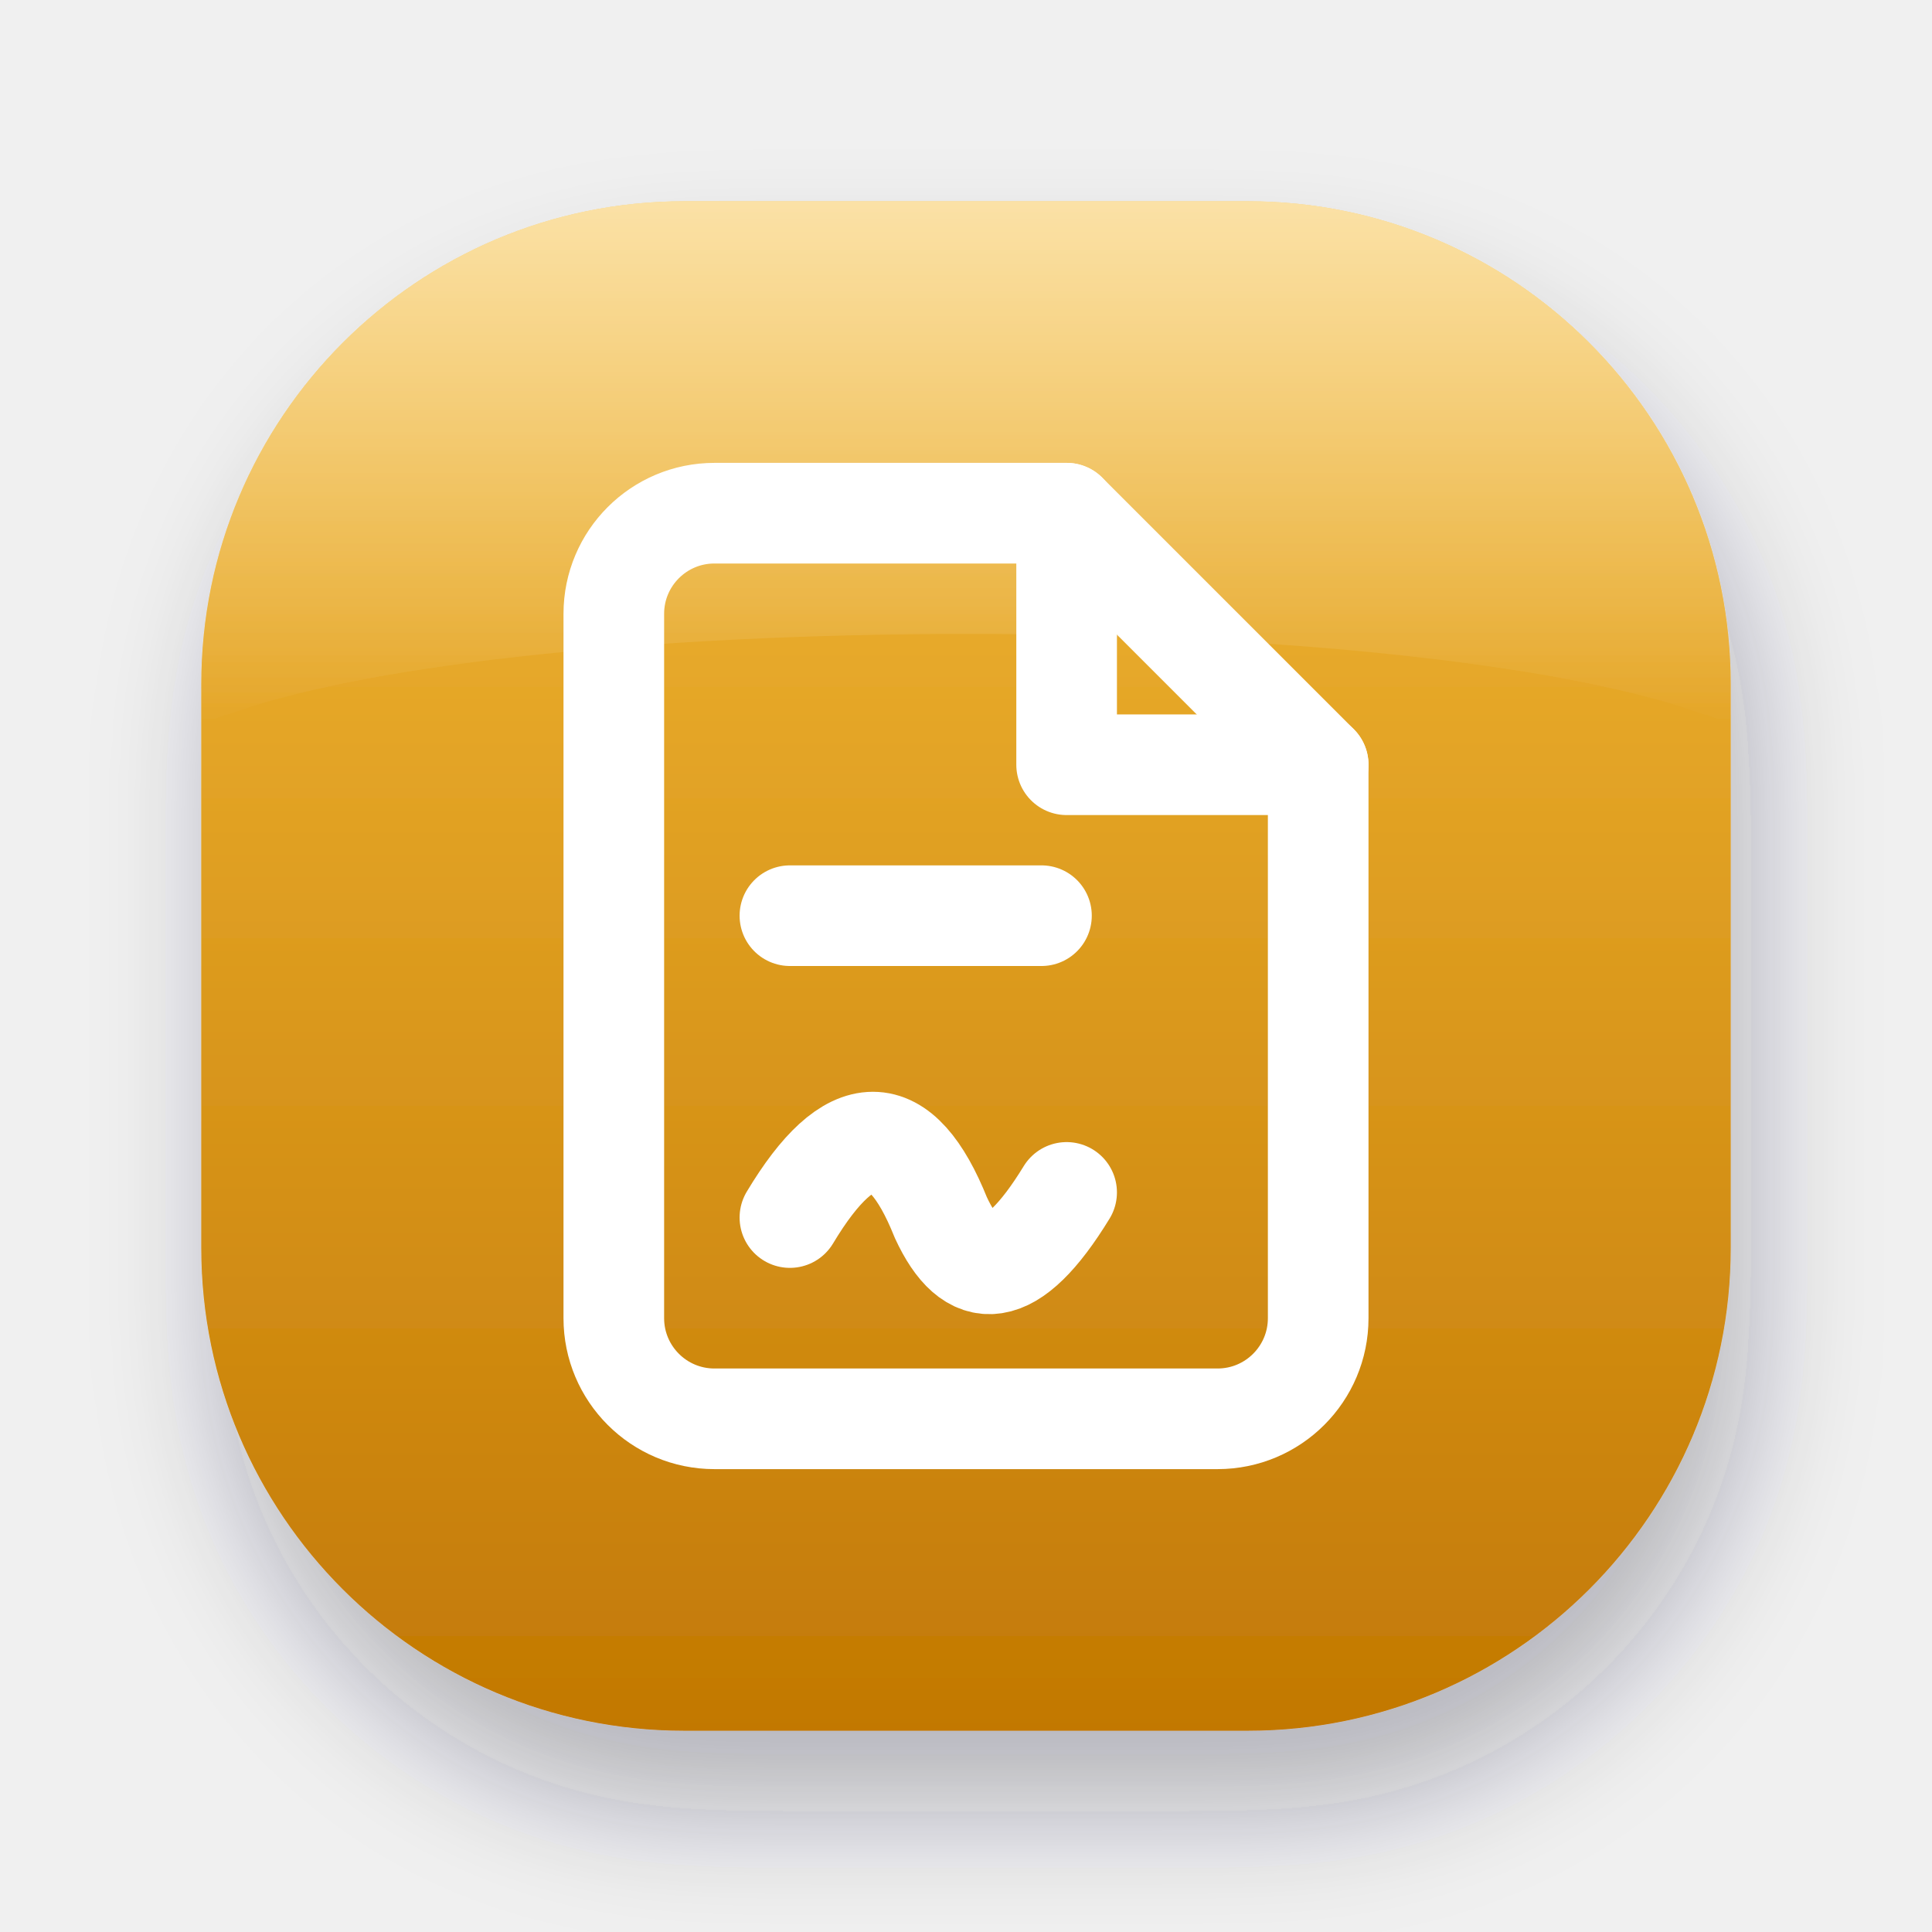
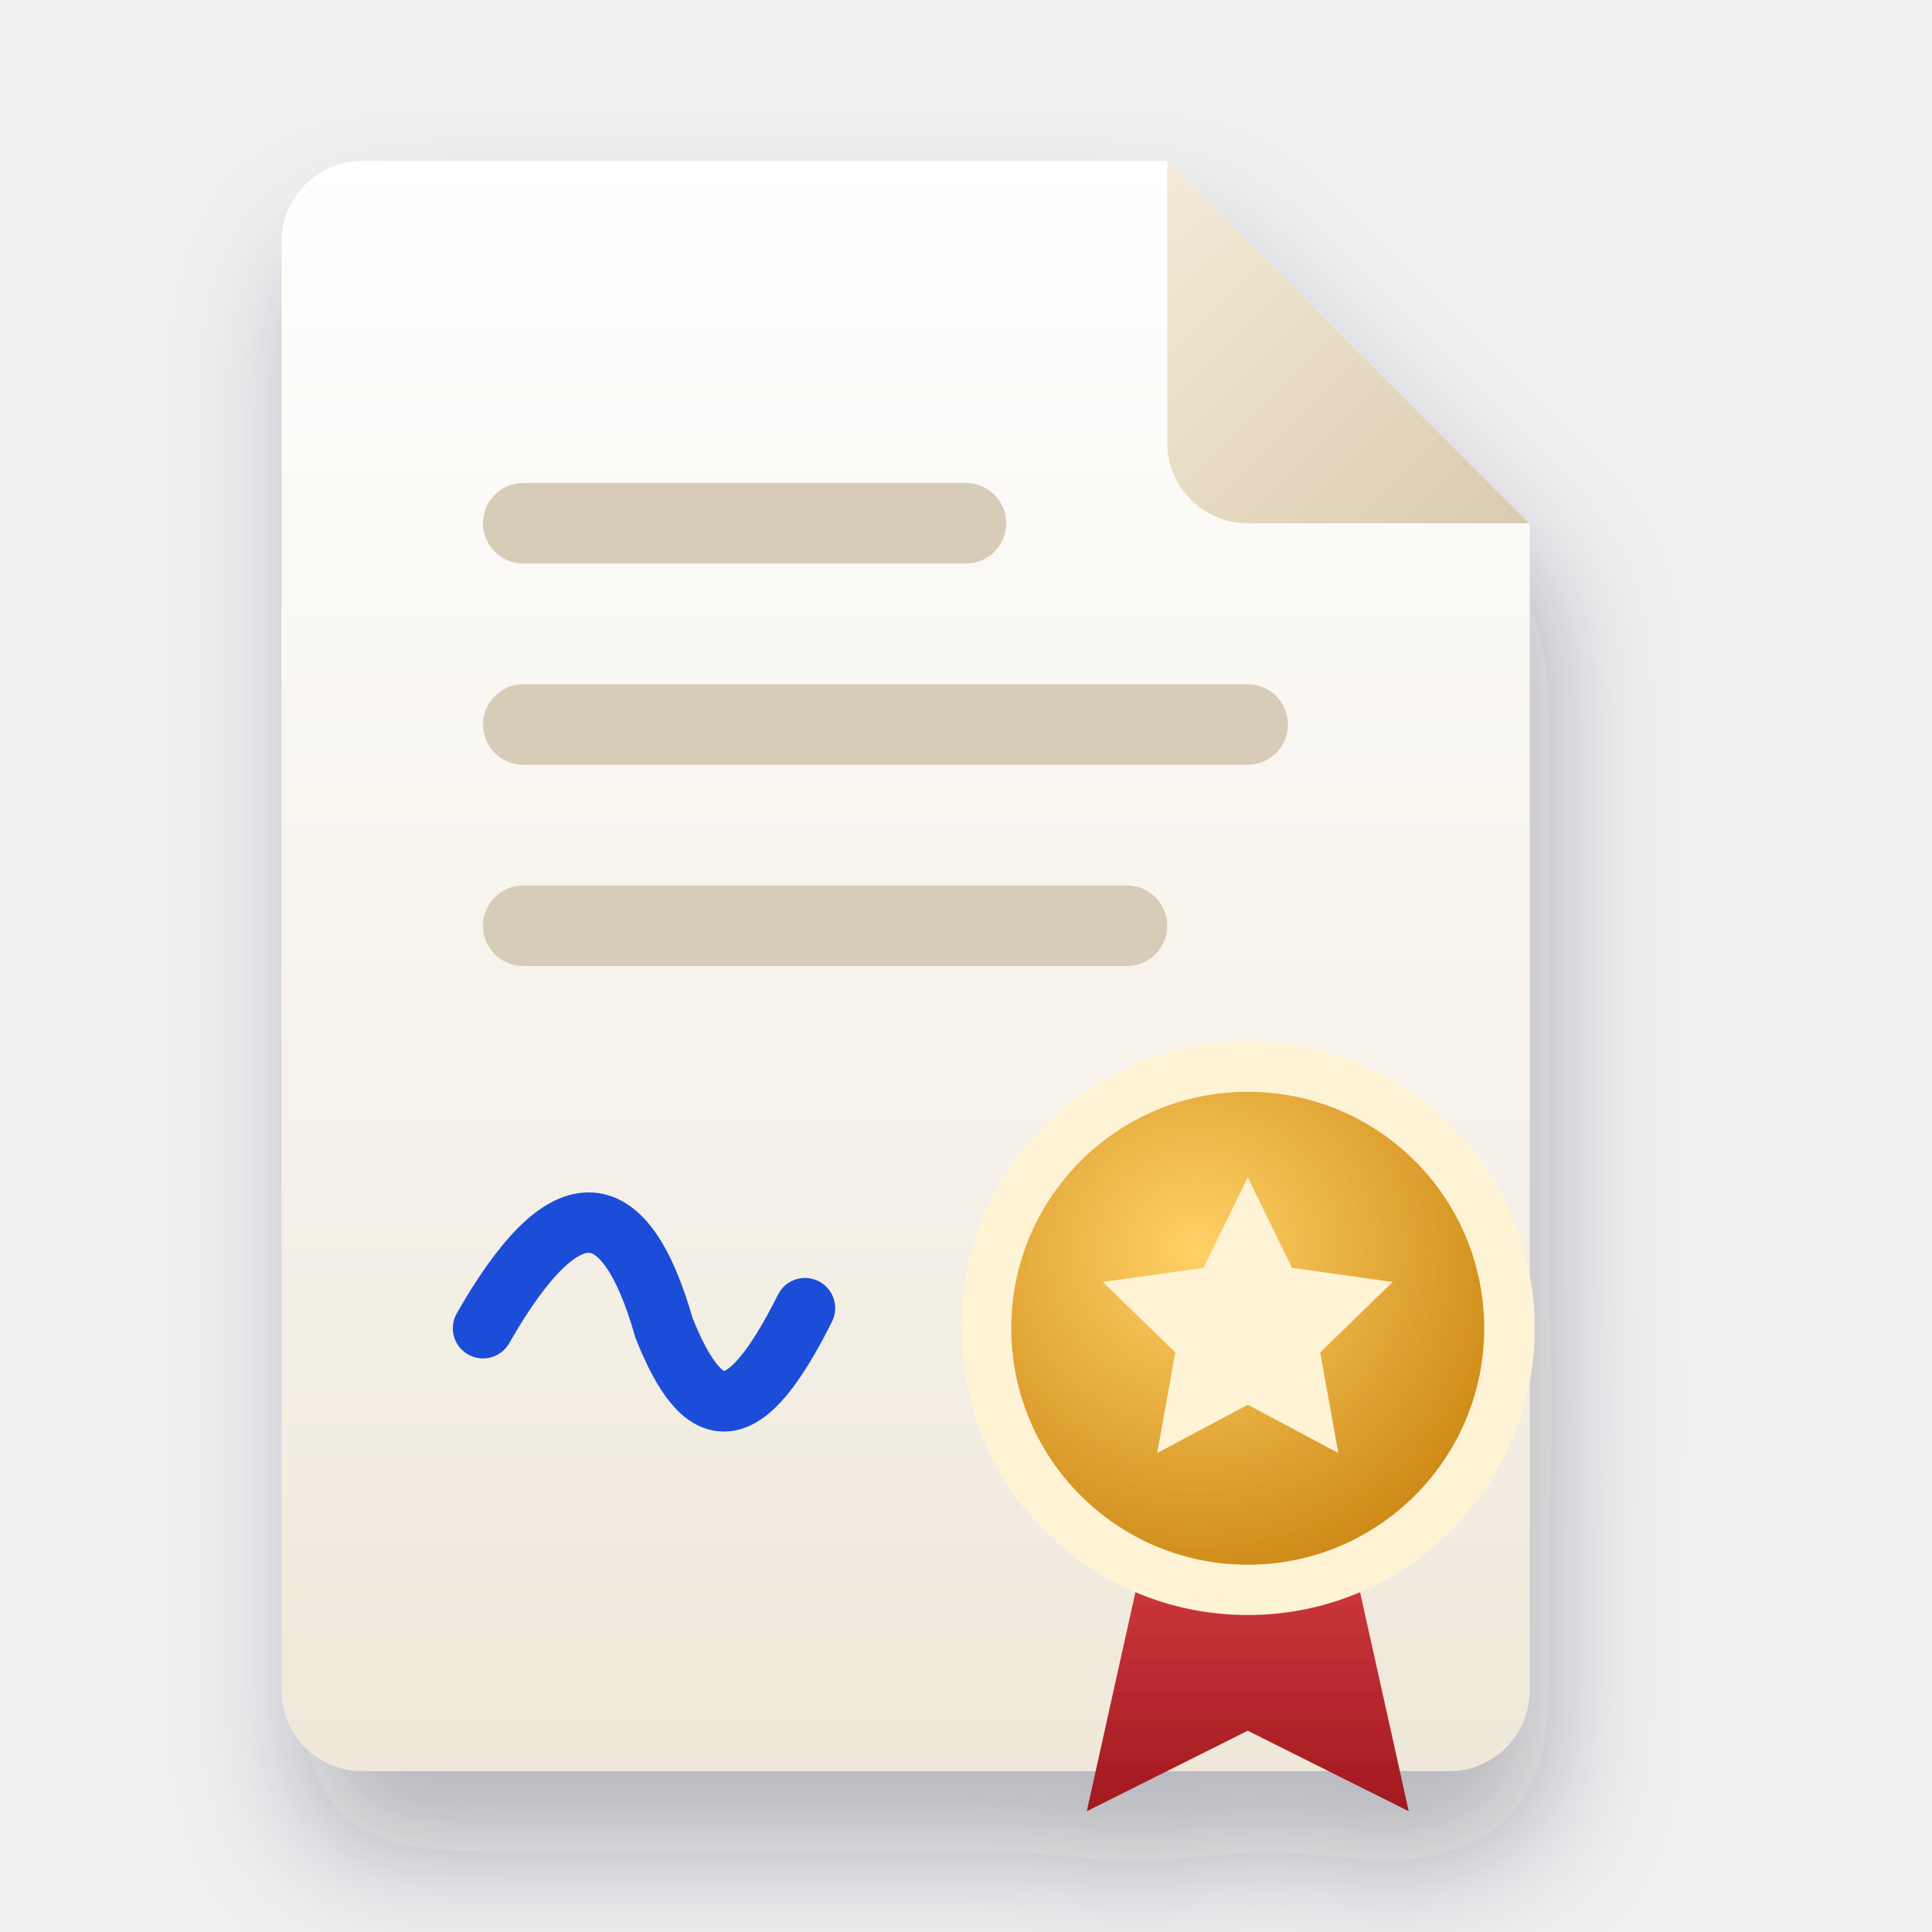
<svg xmlns="http://www.w3.org/2000/svg" viewBox="0 0 96 96">
  <defs>
-     <linearGradient id="body" x1="0" y1="0" x2="0" y2="1">
-       <stop stop-color="#f6bd3a" />
+     <linearGradient id="sheet" x1="0" y1="0" x2="0" y2="1">
+       <stop stop-color="#ffffff" />
+       <stop offset="1" stop-color="#efe8da" />
+     </linearGradient>
+     <linearGradient id="fold" x1="0" y1="0" x2="1" y2="1">
+       <stop stop-color="#f4ead6" />
+       <stop offset="1" stop-color="#d9cbb0" />
+     </linearGradient>
+     <radialGradient id="seal" cx=".4" cy=".35" r=".8">
+       <stop stop-color="#ffd166" />
      <stop offset="1" stop-color="#c27803" />
-     </linearGradient>
-     <linearGradient id="shine" x1="0" y1="0" x2="0" y2="1">
-       <stop stop-color="#ffffff" stop-opacity=".55" />
-       <stop offset="1" stop-color="#ffffff" stop-opacity="0" />
+     </radialGradient>
+     <linearGradient id="ribbon" x1="0" y1="0" x2="0" y2="1">
+       <stop stop-color="#e5484d" />
+       <stop offset="1" stop-color="#a1191f" />
    </linearGradient>
    <filter id="shadow" x="-20%" y="-20%" width="150%" height="160%">
      <feDropShadow dx="1" dy="4" stdDeviation="3" flood-color="#27213c" flood-opacity=".28" />
    </filter>
  </defs>
  <g filter="url(#shadow)">
-     <rect x="10" y="10" width="76" height="76" rx="24" fill="url(#body)" />
-     <path d="M34 10h28a24 24 0 0 1 24 24v2c-14-6-62-6-76 0v-2a24 24 0 0 1 24-24Z" fill="url(#shine)" />
-     <g transform="translate(18 18) scale(2.5)" stroke="#ffffff" stroke-width="2" fill="none" stroke-linecap="round" stroke-linejoin="round">
-       <path d="M7 3h7l5 5v11a2 2 0 0 1-2 2H7a2 2 0 0 1-2-2V5a2 2 0 0 1 2-2Z" />
-       <path d="M14 3v5h5" />
-       <path d="M8.5 17c1.2-2 2.2-2 3 0 .6 1.3 1.4 1.3 2.5-.5M8.5 11h5" />
+     <path d="M18 8h40l18 18v58a4 4 0 0 1-4 4H18a4 4 0 0 1-4-4V12a4 4 0 0 1 4-4Z" fill="url(#sheet)" />
+     <path d="M58 8v14a4 4 0 0 0 4 4h14Z" fill="url(#fold)" />
+     <g fill="#d6ccb8">
+       <rect x="24" y="24" width="26" height="4" rx="2" />
+       <rect x="24" y="34" width="40" height="4" rx="2" />
+       <rect x="24" y="44" width="34" height="4" rx="2" />
    </g>
+     <path d="M24 66c4-7 7-7 9 0 2 5 4 5 7-1" fill="none" stroke="#1d4ed8" stroke-width="3" stroke-linecap="round" />
+     <path d="M58 72l-4 18 8-4 8 4-4-18Z" fill="url(#ribbon)" />
+     <circle cx="62" cy="66" r="13" fill="url(#seal)" stroke="#fff3d6" stroke-width="2.5" />
+     <path d="M62 58.5l2.2 4.5 5 .7-3.6 3.5.9 5-4.5-2.4-4.5 2.4.9-5-3.6-3.5 5-.7Z" fill="#fff3d6" />
  </g>
</svg>
